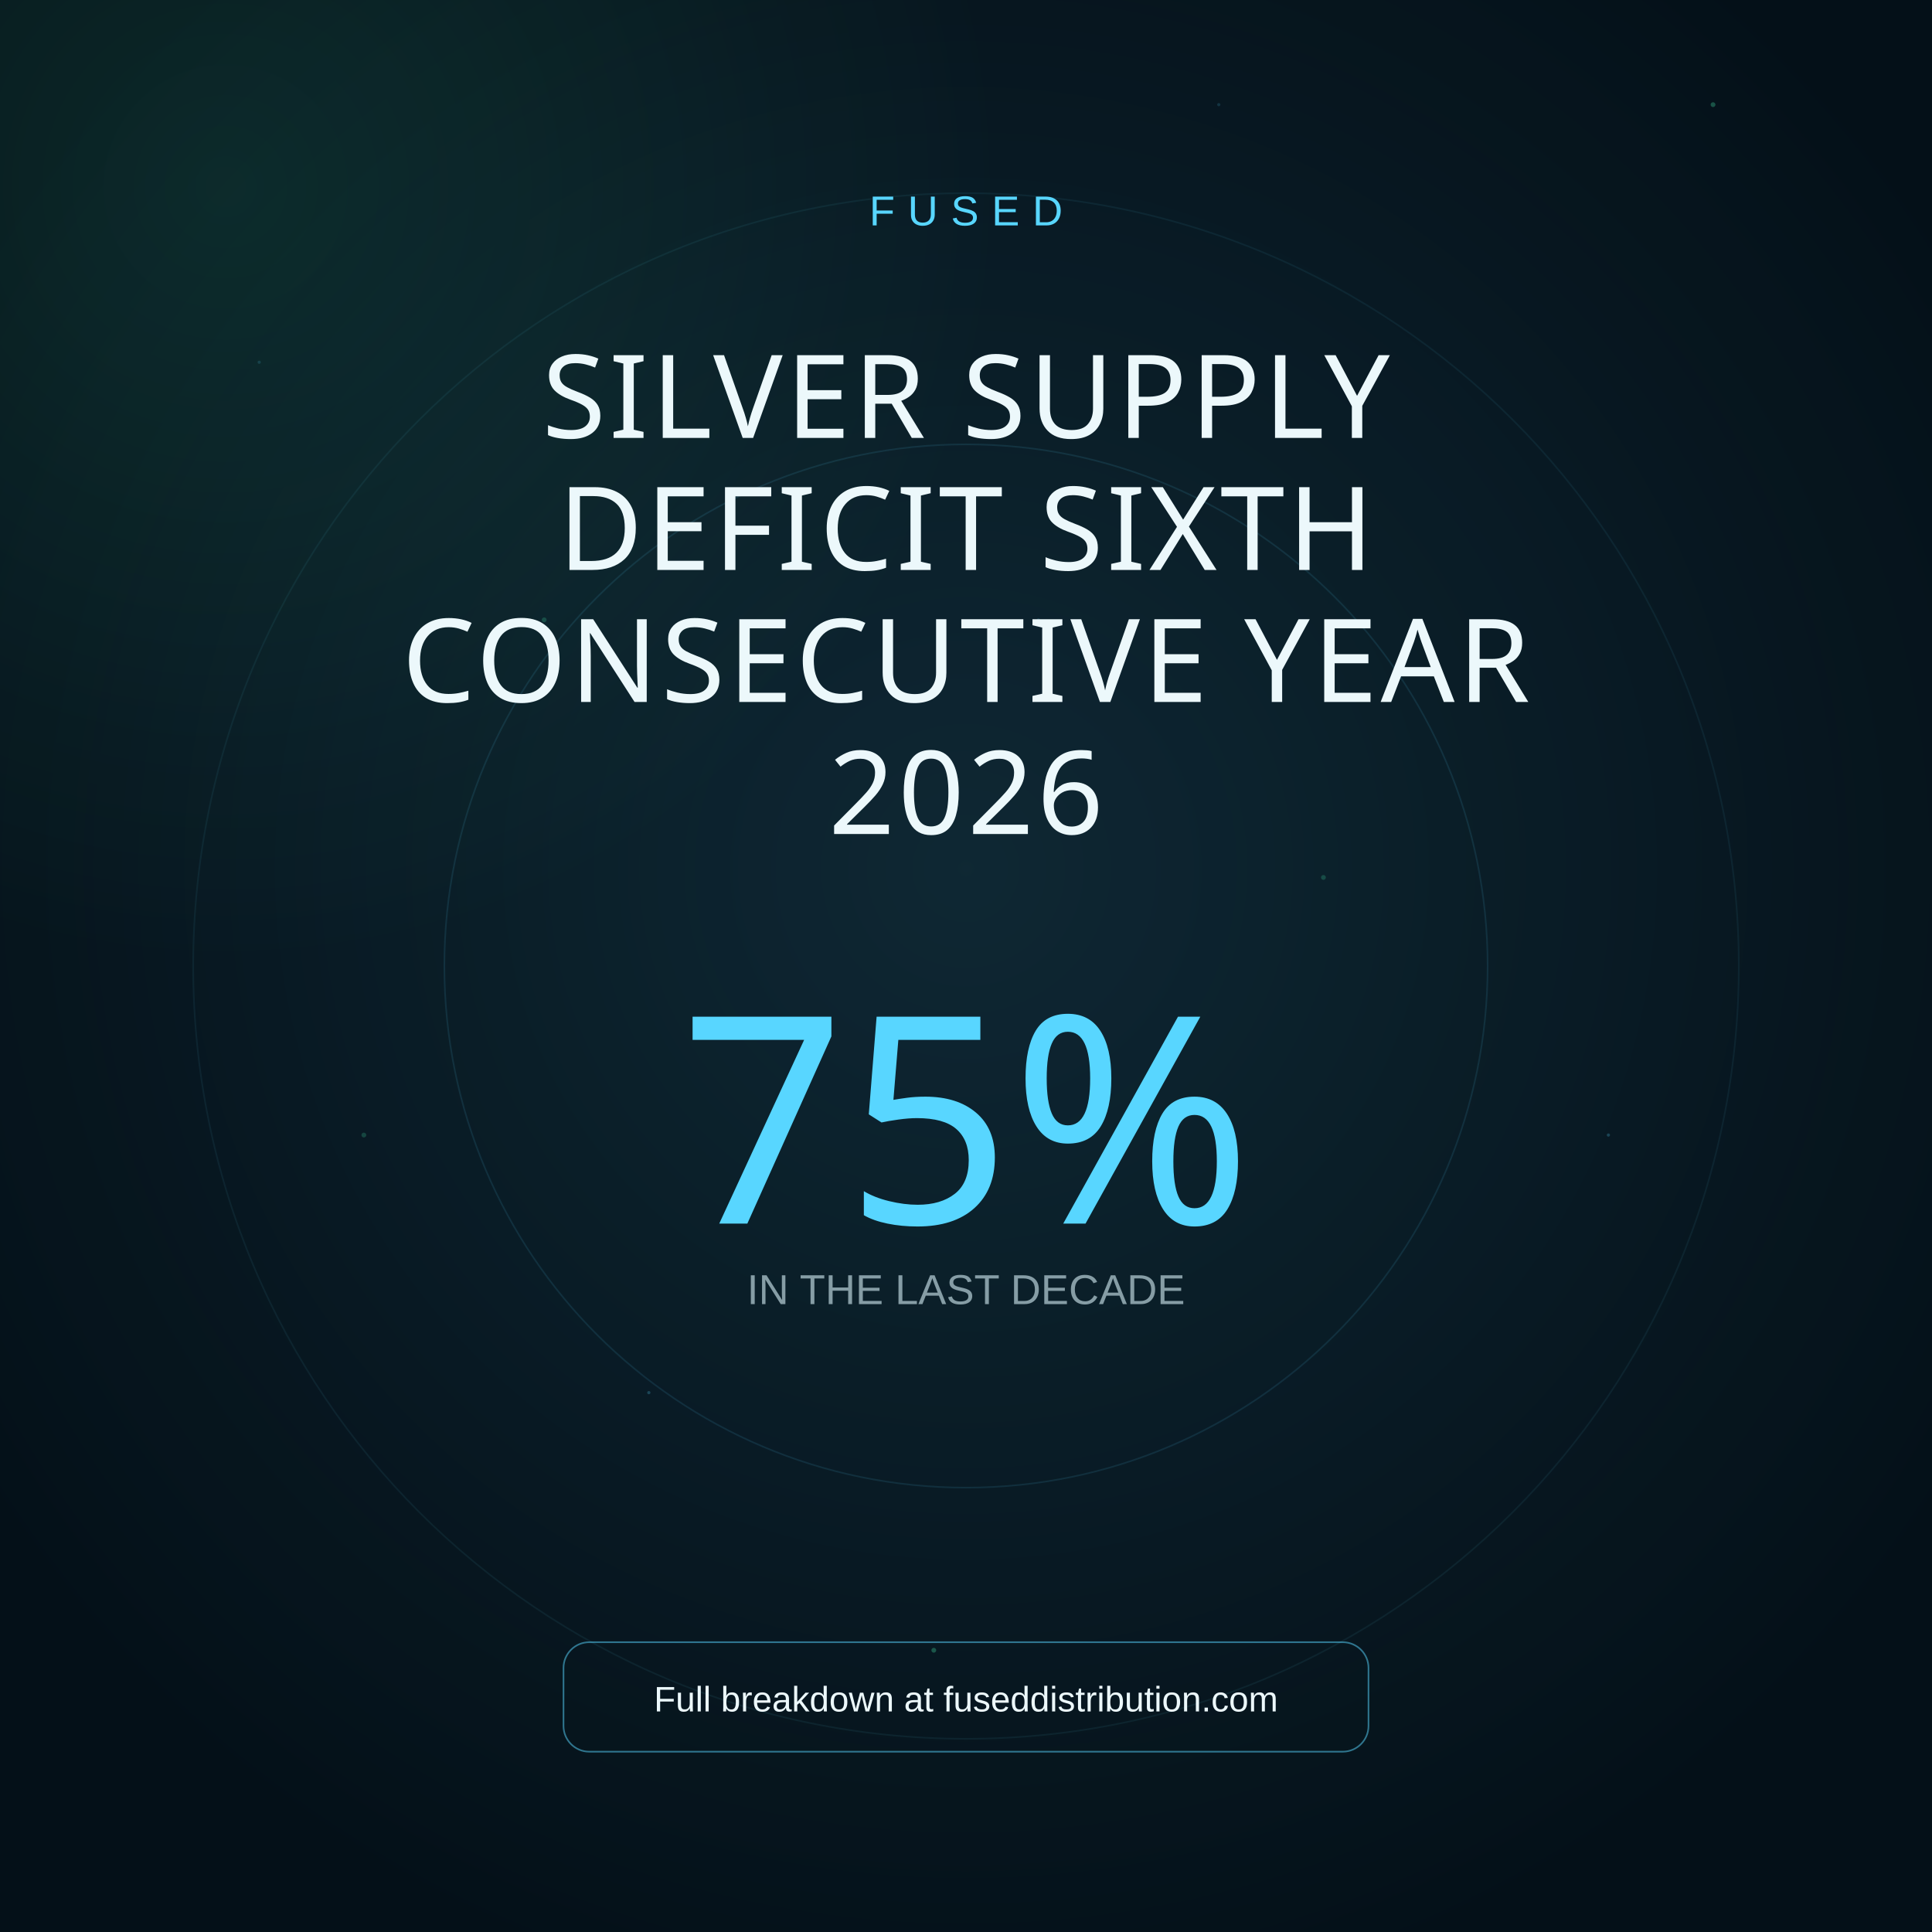
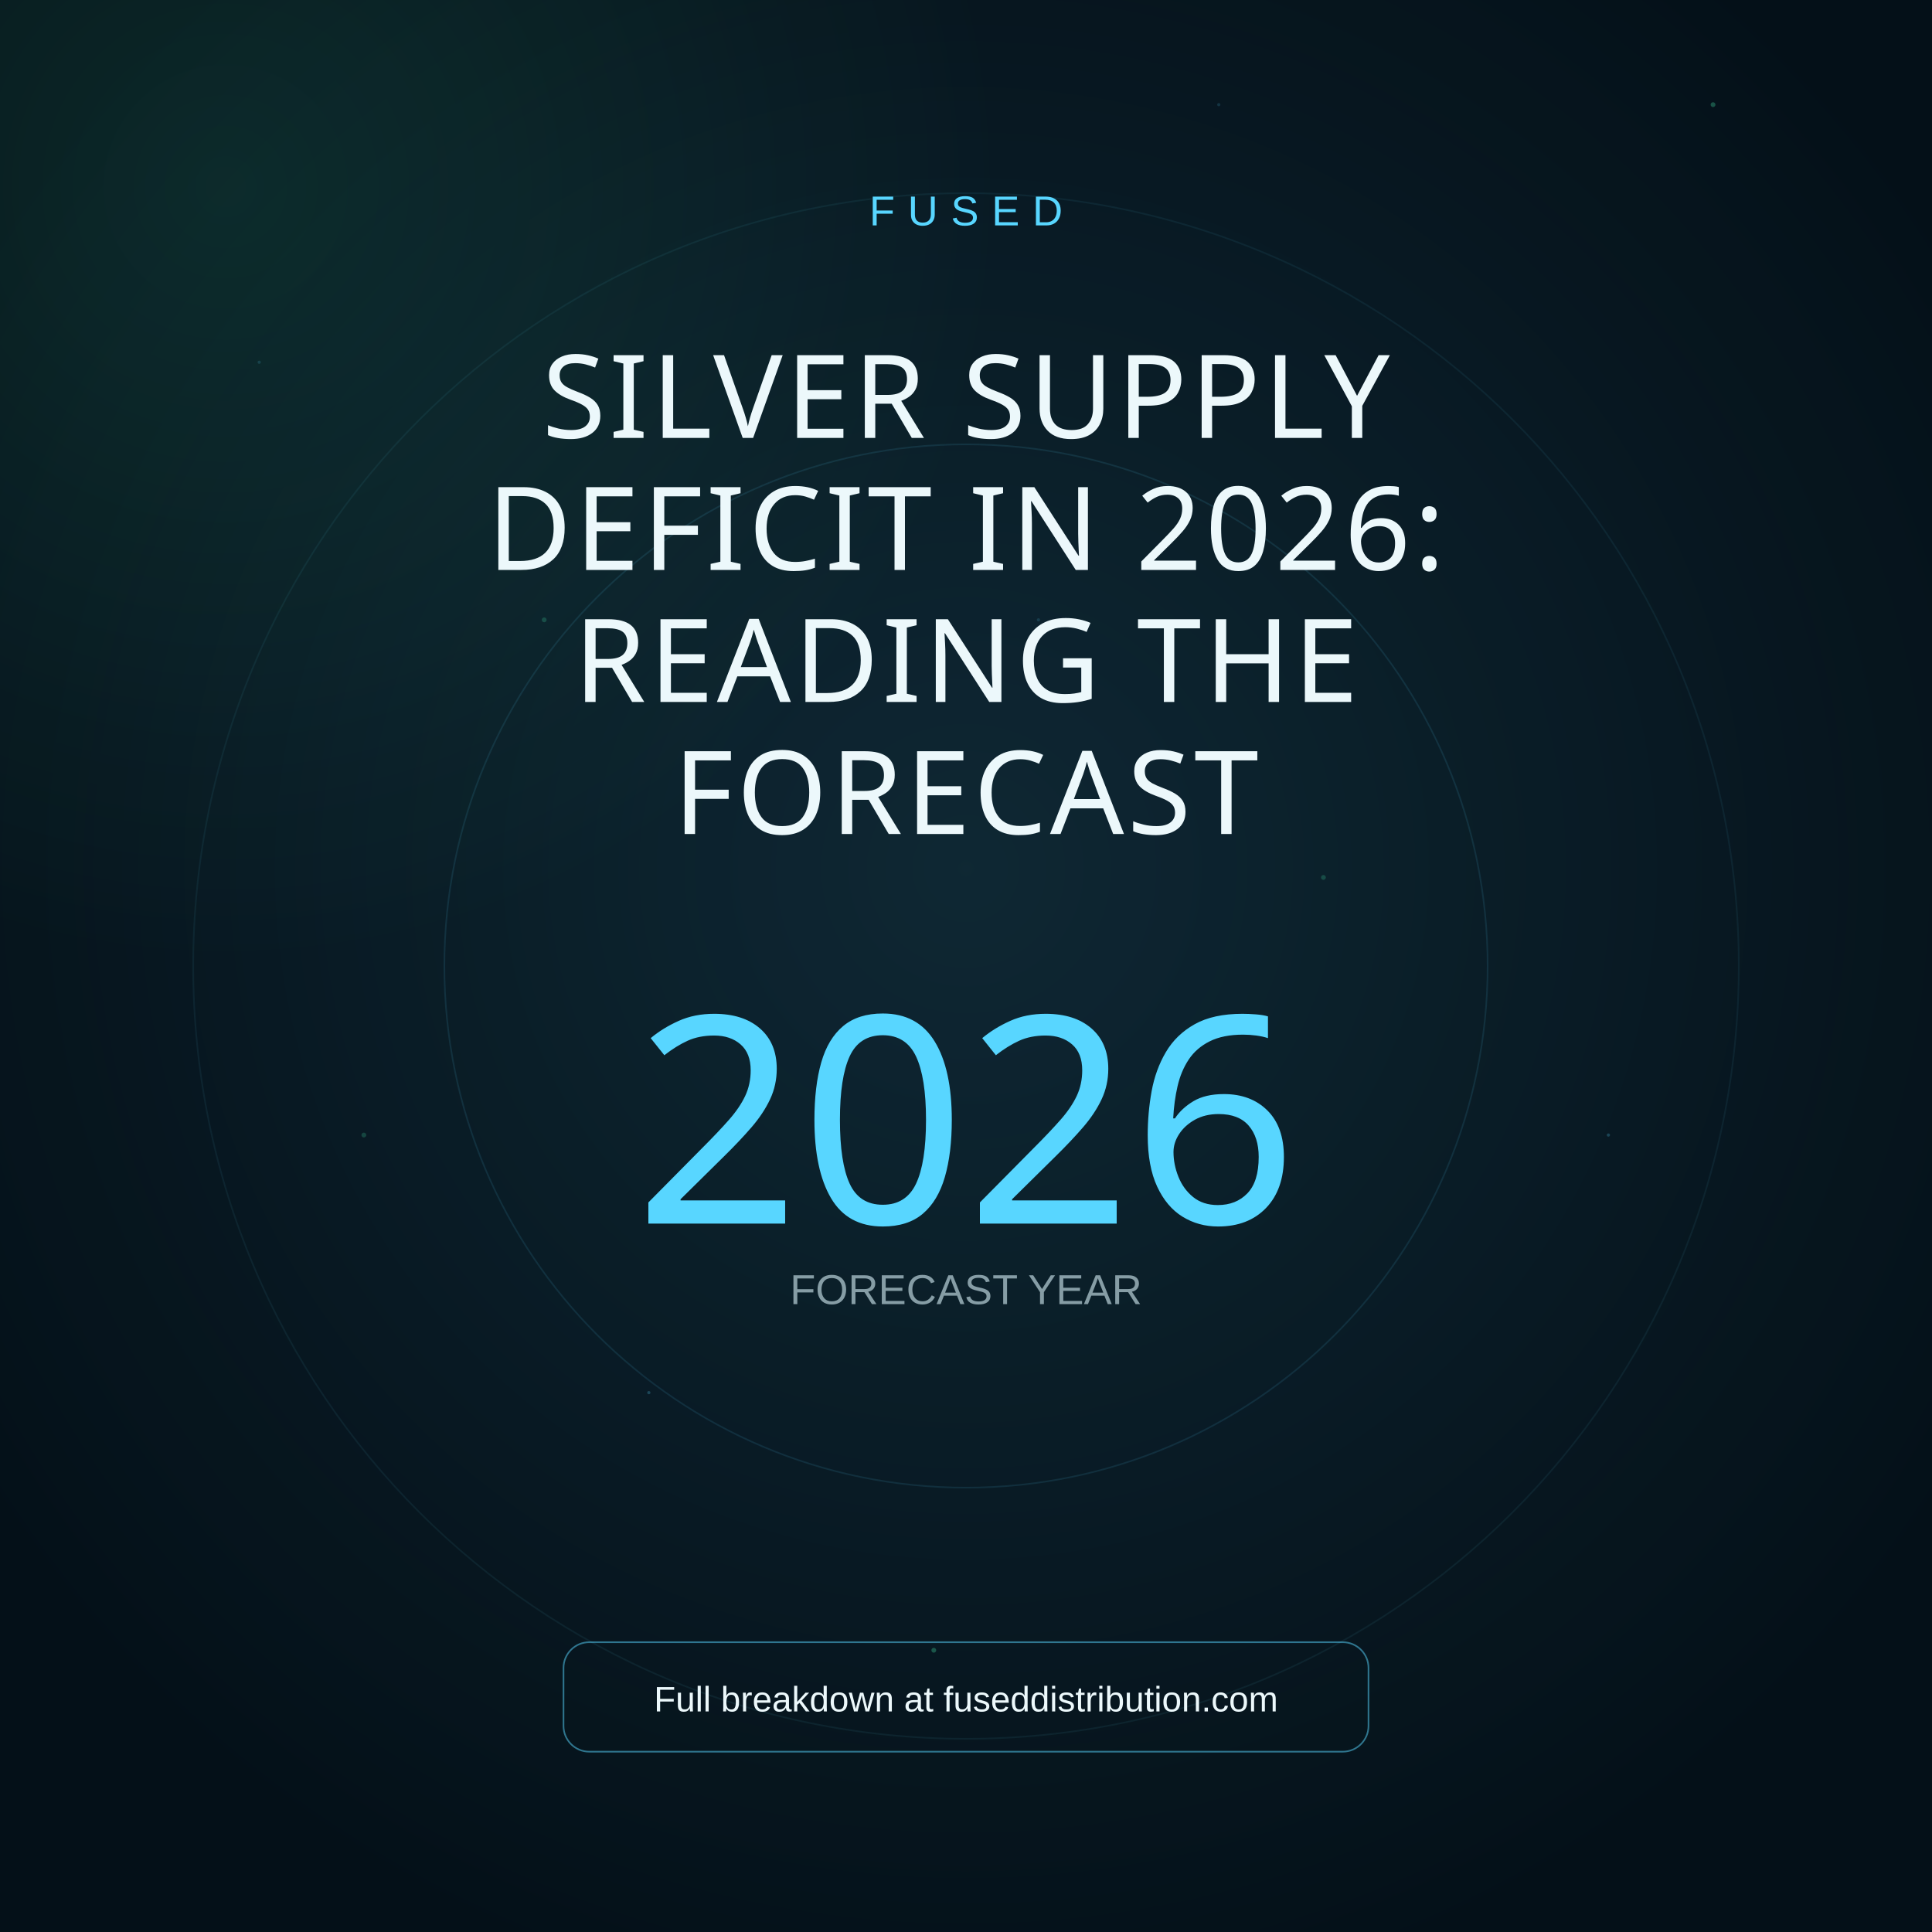
<svg xmlns="http://www.w3.org/2000/svg" width="1200" height="1200" viewBox="0 0 1200 1200">
  <rect width="1200" height="1200" fill="#041018" />
  <radialGradient id="g1" cx="50%" cy="45%" r="60%">
    <stop offset="0%" stop-color="#58d6ff" stop-opacity="0.12" />
    <stop offset="100%" stop-color="#58d6ff" stop-opacity="0" />
  </radialGradient>
  <radialGradient id="g2" cx="12%" cy="10%" r="40%">
    <stop offset="0%" stop-color="#4dffb8" stop-opacity="0.10" />
    <stop offset="100%" stop-color="#4dffb8" stop-opacity="0" />
  </radialGradient>
  <rect width="1200" height="1200" fill="url(#g1)" />
  <rect width="1200" height="1200" fill="url(#g2)" />
  <circle cx="600" cy="600" r="480" fill="none" stroke="#58d6ff" stroke-opacity="0.07" />
  <circle cx="600" cy="600" r="324" fill="none" stroke="#58d6ff" stroke-opacity="0.11" />
  <circle cx="757" cy="65" r="1" fill="#58d6ff" opacity="0.15" />
  <circle cx="338" cy="385" r="1.5" fill="#4dffb8" opacity="0.19" />
  <circle cx="999" cy="705" r="1" fill="#58d6ff" opacity="0.23" />
  <circle cx="580" cy="1025" r="1.5" fill="#4dffb8" opacity="0.27" />
  <circle cx="161" cy="225" r="1" fill="#58d6ff" opacity="0.15" />
  <circle cx="822" cy="545" r="1.5" fill="#4dffb8" opacity="0.19" />
  <circle cx="403" cy="865" r="1" fill="#58d6ff" opacity="0.23" />
  <circle cx="1064" cy="65" r="1.5" fill="#4dffb8" opacity="0.27" />
  <circle cx="645" cy="385" r="1" fill="#58d6ff" opacity="0.15" />
  <circle cx="226" cy="705" r="1.5" fill="#4dffb8" opacity="0.19" />
  <text x="600" y="140" font-family="Arial, sans-serif" font-size="26" fill="#58d6ff" text-anchor="middle" letter-spacing="8">FUSED</text>
  <text x="600" y="272" font-family="Impact, sans-serif" font-size="72" fill="#ecf8fb" text-anchor="middle" letter-spacing="2">SILVER SUPPLY</text>
-   <text x="600" y="354" font-family="Impact, sans-serif" font-size="72" fill="#ecf8fb" text-anchor="middle" letter-spacing="2">DEFICIT SIXTH</text>
-   <text x="600" y="436" font-family="Impact, sans-serif" font-size="72" fill="#ecf8fb" text-anchor="middle" letter-spacing="2">CONSECUTIVE YEAR</text>
-   <text x="600" y="518" font-family="Impact, sans-serif" font-size="72" fill="#ecf8fb" text-anchor="middle" letter-spacing="2">2026</text>
-   <text x="600" y="760" font-family="Impact, sans-serif" font-size="180" fill="#58d6ff" text-anchor="middle">75%</text>
-   <text x="600" y="810" font-family="Arial, sans-serif" font-size="26" fill="rgba(175,198,207,0.75)" text-anchor="middle">IN THE LAST DECADE</text>
+   <text x="600" y="354" font-family="Impact, sans-serif" font-size="72" fill="#ecf8fb" text-anchor="middle" letter-spacing="2">DEFICIT IN 2026:</text>
+   <text x="600" y="436" font-family="Impact, sans-serif" font-size="72" fill="#ecf8fb" text-anchor="middle" letter-spacing="2">READING THE</text>
+   <text x="600" y="518" font-family="Impact, sans-serif" font-size="72" fill="#ecf8fb" text-anchor="middle" letter-spacing="2">FORECAST</text>
+   <text x="600" y="760" font-family="Impact, sans-serif" font-size="180" fill="#58d6ff" text-anchor="middle">2026</text>
+   <text x="600" y="810" font-family="Arial, sans-serif" font-size="26" fill="rgba(175,198,207,0.75)" text-anchor="middle">FORECAST YEAR</text>
  <rect x="350" y="1020" width="500" height="68" rx="16" fill="none" stroke="#58d6ff" stroke-opacity="0.5" />
  <text x="600" y="1063" font-family="Arial, sans-serif" font-size="22" fill="#ecf8fb" text-anchor="middle">Full breakdown at fuseddistribution.com</text>
</svg>
